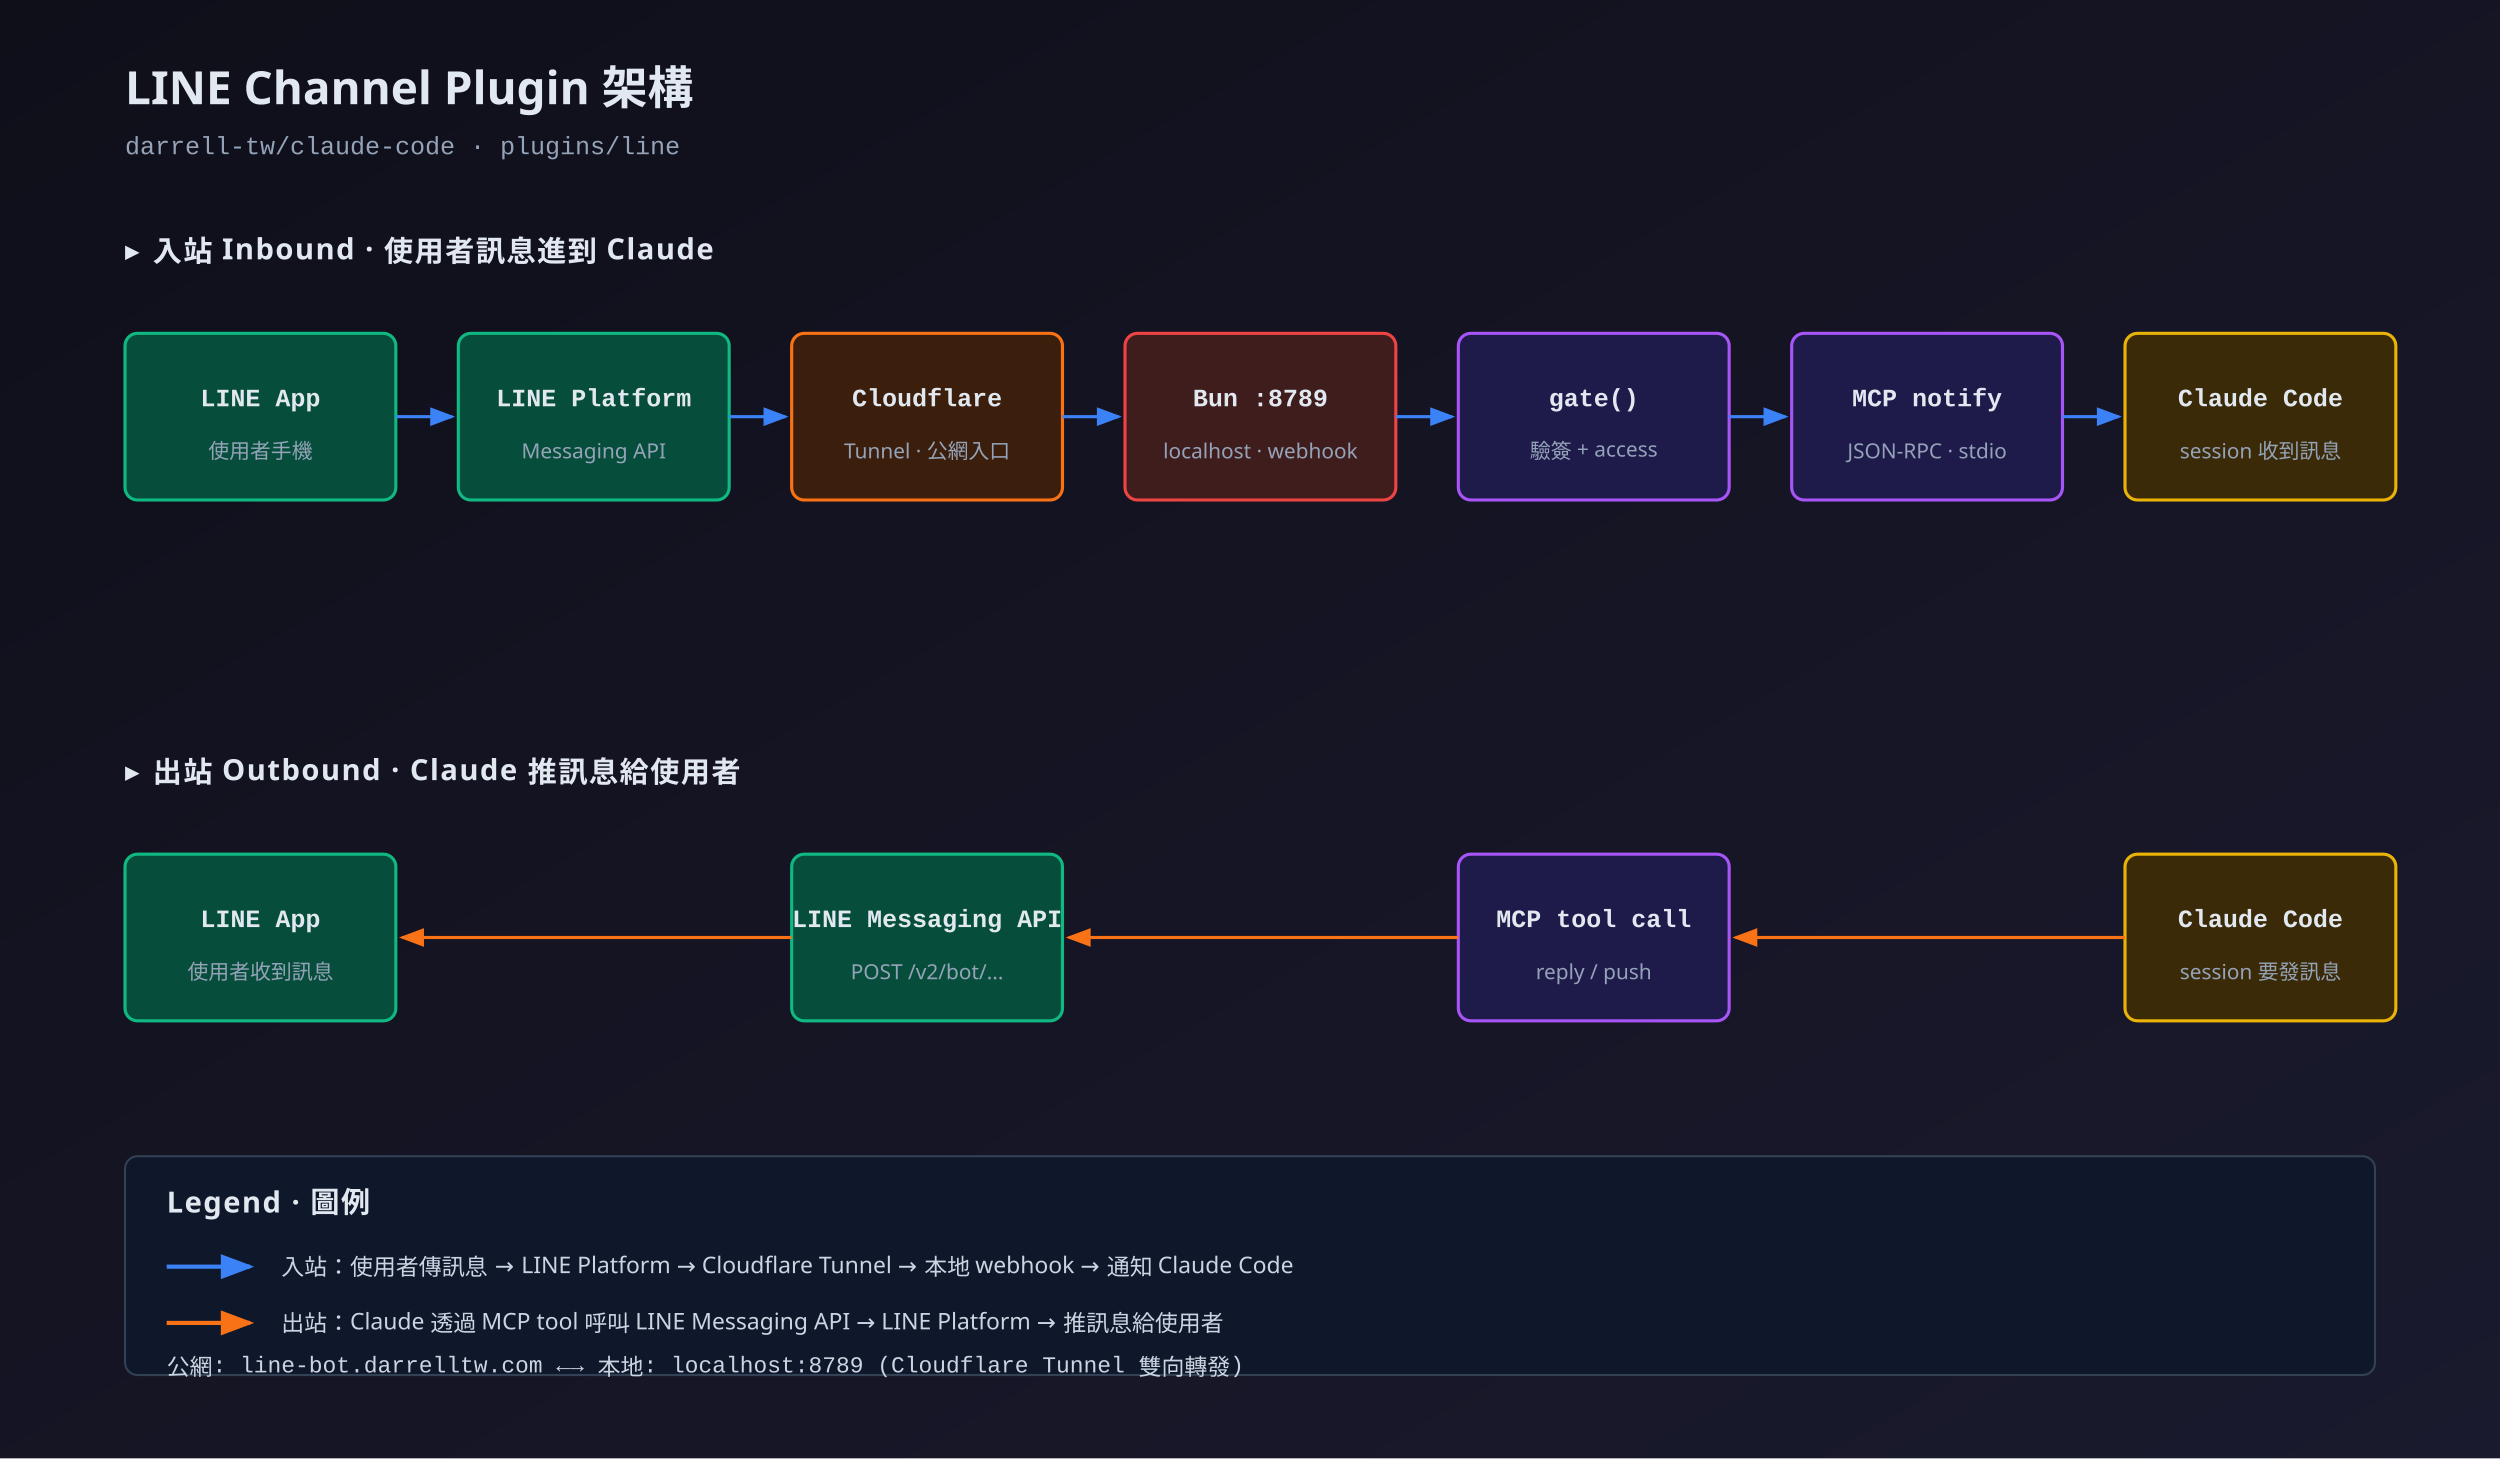
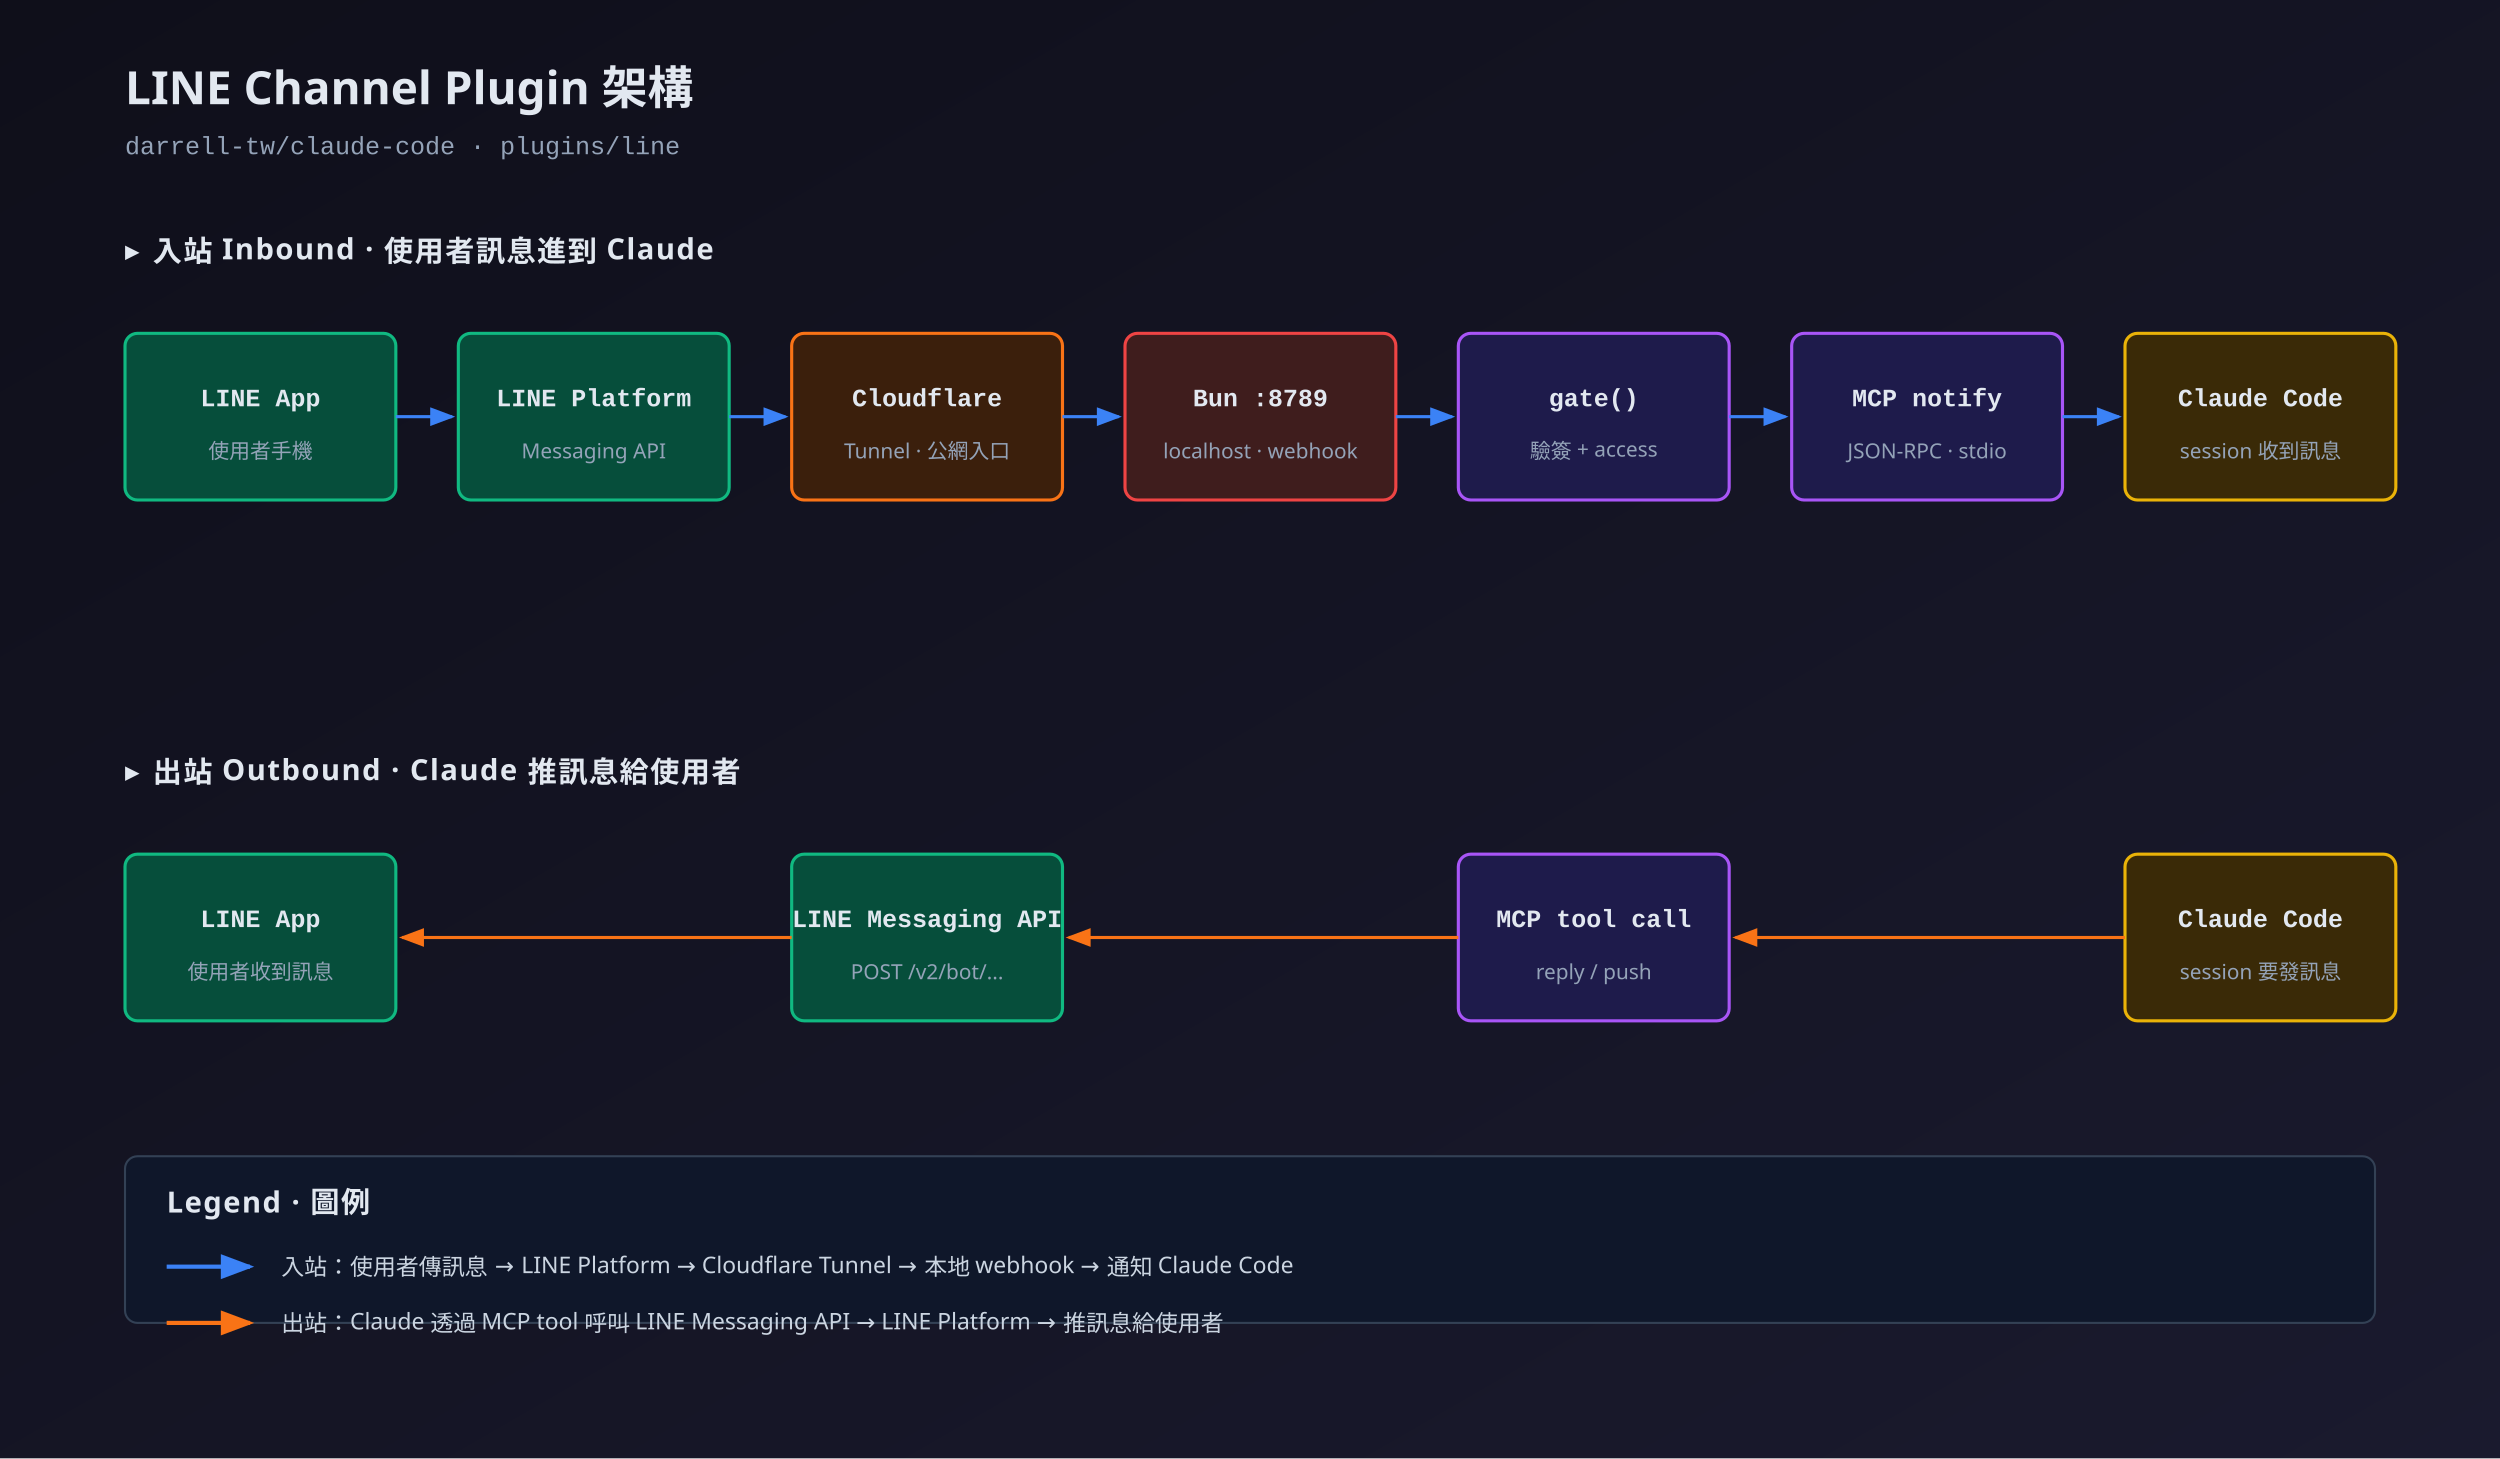
<svg xmlns="http://www.w3.org/2000/svg" viewBox="0 0 1200 700" width="1200" height="700">
  <style>
    text { font-family: 'SF Mono', 'Fira Code', 'Cascadia Code', 'Courier New', monospace; fill: #e2e8f0; }
    .zh { font-family: 'PingFang TC', 'Noto Sans TC', 'Hiragino Sans', sans-serif; }
    .title { font-size: 22px; font-weight: 700; }
    .subtitle { font-size: 12px; fill: #94a3b8; }
    .section { font-size: 14px; font-weight: 700; letter-spacing: 0.05em; }
    .name { font-size: 12px; font-weight: 600; }
    .sub { font-size: 10px; fill: #94a3b8; }
    .legend { font-size: 11px; fill: #cbd5e1; }
  </style>
  <defs>
    <linearGradient id="bg" x1="0%" y1="0%" x2="100%" y2="100%">
      <stop offset="0%" stop-color="#0f0f1a" />
      <stop offset="100%" stop-color="#1a1a2e" />
    </linearGradient>
    <marker id="arr-blue" markerWidth="8" markerHeight="6" refX="7" refY="3" orient="auto">
      <polygon points="0 0, 8 3, 0 6" fill="#3b82f6" />
    </marker>
    <marker id="arr-orange" markerWidth="8" markerHeight="6" refX="7" refY="3" orient="auto">
      <polygon points="0 0, 8 3, 0 6" fill="#f97316" />
    </marker>
  </defs>
  <rect width="1200" height="700" fill="url(#bg)" />
  <text x="60" y="50" class="title zh">LINE Channel Plugin 架構</text>
  <text x="60" y="74" class="subtitle">darrell-tw/claude-code · plugins/line</text>
  <text x="60" y="125" class="section zh" fill="#3b82f6">▸ 入站 Inbound · 使用者訊息進到 Claude</text>
  <rect x="60" y="160" width="130" height="80" rx="6" ry="6" fill="#064e3b" stroke="#10b981" stroke-width="1.5" />
  <text x="125" y="195" text-anchor="middle" class="name">LINE App</text>
  <text x="125" y="220" text-anchor="middle" class="sub zh">使用者手機</text>
  <rect x="220" y="160" width="130" height="80" rx="6" ry="6" fill="#064e3b" stroke="#10b981" stroke-width="1.5" />
  <text x="285" y="195" text-anchor="middle" class="name">LINE Platform</text>
  <text x="285" y="220" text-anchor="middle" class="sub zh">Messaging API</text>
  <rect x="380" y="160" width="130" height="80" rx="6" ry="6" fill="#3b1f0c" stroke="#f97316" stroke-width="1.5" />
  <text x="445" y="195" text-anchor="middle" class="name">Cloudflare</text>
  <text x="445" y="220" text-anchor="middle" class="sub zh">Tunnel · 公網入口</text>
  <rect x="540" y="160" width="130" height="80" rx="6" ry="6" fill="#3f1d1d" stroke="#ef4444" stroke-width="1.5" />
  <text x="605" y="195" text-anchor="middle" class="name">Bun :8789</text>
  <text x="605" y="220" text-anchor="middle" class="sub zh">localhost · webhook</text>
  <rect x="700" y="160" width="130" height="80" rx="6" ry="6" fill="#1e1b4b" stroke="#a855f7" stroke-width="1.5" />
  <text x="765" y="195" text-anchor="middle" class="name">gate()</text>
  <text x="765" y="220" text-anchor="middle" class="sub zh">驗簽 + access</text>
  <rect x="860" y="160" width="130" height="80" rx="6" ry="6" fill="#1e1b4b" stroke="#a855f7" stroke-width="1.5" />
  <text x="925" y="195" text-anchor="middle" class="name">MCP notify</text>
  <text x="925" y="220" text-anchor="middle" class="sub zh">JSON-RPC · stdio</text>
  <rect x="1020" y="160" width="130" height="80" rx="6" ry="6" fill="#3a2a07" stroke="#eab308" stroke-width="1.5" />
  <text x="1085" y="195" text-anchor="middle" class="name">Claude Code</text>
  <text x="1085" y="220" text-anchor="middle" class="sub zh">session 收到訊息</text>
  <line x1="190" y1="200" x2="217" y2="200" stroke="#3b82f6" stroke-width="1.5" marker-end="url(#arr-blue)" />
  <line x1="350" y1="200" x2="377" y2="200" stroke="#3b82f6" stroke-width="1.5" marker-end="url(#arr-blue)" />
  <line x1="510" y1="200" x2="537" y2="200" stroke="#3b82f6" stroke-width="1.5" marker-end="url(#arr-blue)" />
  <line x1="670" y1="200" x2="697" y2="200" stroke="#3b82f6" stroke-width="1.5" marker-end="url(#arr-blue)" />
  <line x1="830" y1="200" x2="857" y2="200" stroke="#3b82f6" stroke-width="1.5" marker-end="url(#arr-blue)" />
  <line x1="990" y1="200" x2="1017" y2="200" stroke="#3b82f6" stroke-width="1.5" marker-end="url(#arr-blue)" />
  <text x="60" y="375" class="section zh" fill="#f97316">▸ 出站 Outbound · Claude 推訊息給使用者</text>
  <rect x="1020" y="410" width="130" height="80" rx="6" ry="6" fill="#3a2a07" stroke="#eab308" stroke-width="1.5" />
  <text x="1085" y="445" text-anchor="middle" class="name">Claude Code</text>
  <text x="1085" y="470" text-anchor="middle" class="sub zh">session 要發訊息</text>
  <rect x="700" y="410" width="130" height="80" rx="6" ry="6" fill="#1e1b4b" stroke="#a855f7" stroke-width="1.5" />
  <text x="765" y="445" text-anchor="middle" class="name">MCP tool call</text>
  <text x="765" y="470" text-anchor="middle" class="sub zh">reply / push</text>
  <rect x="380" y="410" width="130" height="80" rx="6" ry="6" fill="#064e3b" stroke="#10b981" stroke-width="1.5" />
  <text x="445" y="445" text-anchor="middle" class="name">LINE Messaging API</text>
  <text x="445" y="470" text-anchor="middle" class="sub zh">POST /v2/bot/...</text>
  <rect x="60" y="410" width="130" height="80" rx="6" ry="6" fill="#064e3b" stroke="#10b981" stroke-width="1.5" />
  <text x="125" y="445" text-anchor="middle" class="name">LINE App</text>
  <text x="125" y="470" text-anchor="middle" class="sub zh">使用者收到訊息</text>
  <line x1="1020" y1="450" x2="833" y2="450" stroke="#f97316" stroke-width="1.5" marker-end="url(#arr-orange)" />
  <line x1="700" y1="450" x2="513" y2="450" stroke="#f97316" stroke-width="1.5" marker-end="url(#arr-orange)" />
  <line x1="380" y1="450" x2="193" y2="450" stroke="#f97316" stroke-width="1.5" marker-end="url(#arr-orange)" />
-   <rect x="60" y="555" width="1080" height="105" rx="6" ry="6" fill="#0f172a" stroke="#334155" stroke-width="1" />
+   <rect x="60" y="555" width="1080" height="80" rx="6" ry="6" fill="#0f172a" stroke="#334155" stroke-width="1" />
  <text x="80" y="582" class="section zh" fill="#cbd5e1">Legend · 圖例</text>
  <line x1="80" y1="608" x2="120" y2="608" stroke="#3b82f6" stroke-width="2" marker-end="url(#arr-blue)" />
  <text x="135" y="612" class="legend zh">入站：使用者傳訊息 → LINE Platform → Cloudflare Tunnel → 本地 webhook → 通知 Claude Code</text>
  <line x1="80" y1="635" x2="120" y2="635" stroke="#f97316" stroke-width="2" marker-end="url(#arr-orange)" />
  <text x="135" y="639" class="legend zh">出站：Claude 透過 MCP tool 呼叫 LINE Messaging API → LINE Platform → 推訊息給使用者</text>
-   <text x="80" y="660" class="legend" fill="#94a3b8">公網: line-bot.darrelltw.com  ←→  本地: localhost:8789  (Cloudflare Tunnel 雙向轉發)</text>
</svg>
